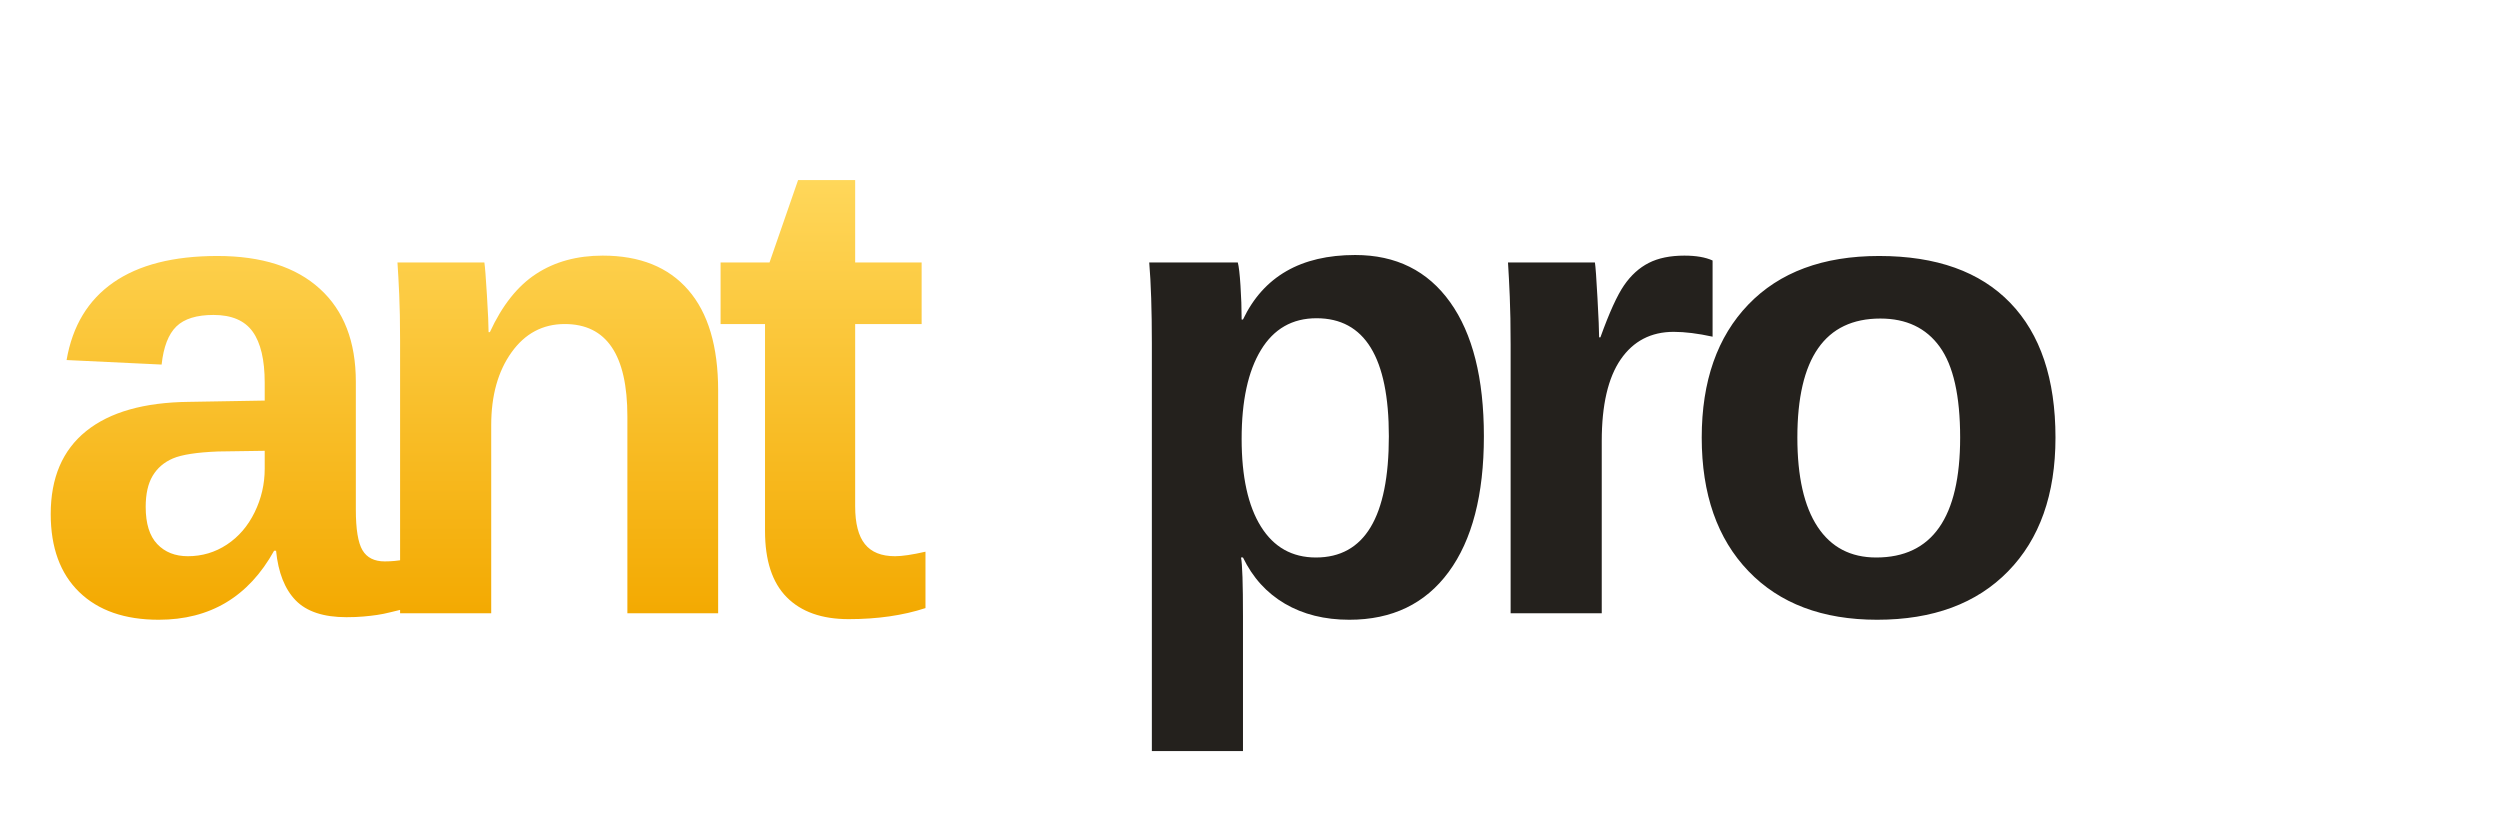
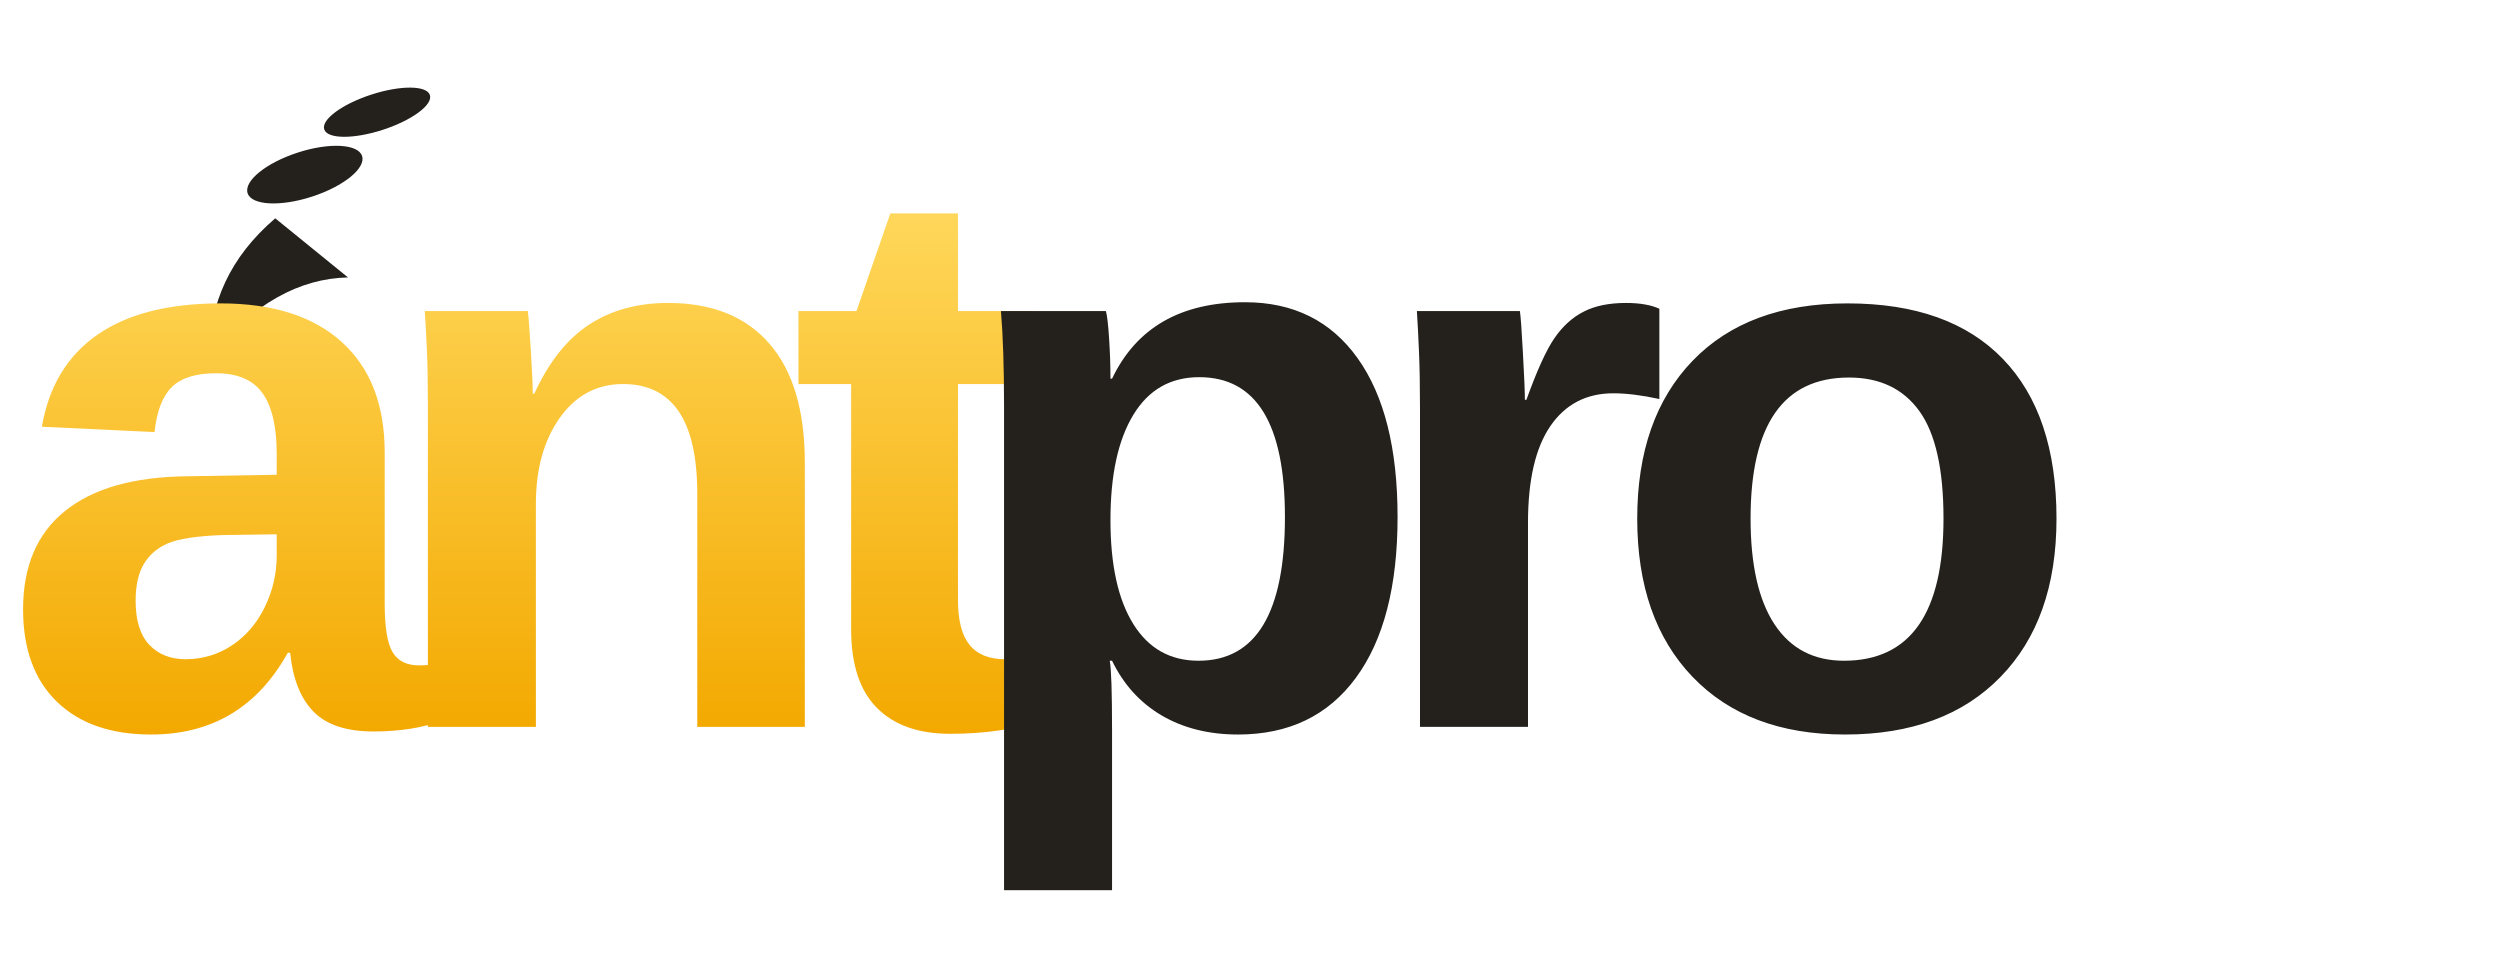
- <svg xmlns="http://www.w3.org/2000/svg" viewBox="0 0 640 210" role="img" aria-labelledby="title desc">
+ <svg xmlns="http://www.w3.org/2000/svg" viewBox="0 0 540 210" role="img" aria-labelledby="title desc">
  <defs>
    <linearGradient id="gold" x1="0" y1="0" x2="0" y2="1">
      <stop offset="0" stop-color="#ffd75a" />
      <stop offset="1" stop-color="#f3a900" />
    </linearGradient>
  </defs>
-   <text x="8" y="157" font-family="Arial, Helvetica, sans-serif" font-size="170" font-weight="900" letter-spacing="-12" fill="url(#gold)">ant</text>
-   <text x="283" y="157" font-family="Arial, Helvetica, sans-serif" font-size="170" font-weight="900" letter-spacing="-12" fill="#24211d">pro</text>
+   <g transform="rotate(-18 75 40)" fill="#24211d">
+     <ellipse cx="67" cy="35" rx="13" ry="5" />
+     <ellipse cx="86" cy="27" rx="12" ry="4" />
+     <path d="M58 42c-12 5-19 13-23 24 13-8 24-10 34-7z" />
+   </g>
+   <text x="0" y="157" font-family="Arial, Helvetica, sans-serif" font-size="170" font-weight="900" letter-spacing="-14" fill="url(#gold)">ant</text>
+   <text x="205" y="157" font-family="Arial, Helvetica, sans-serif" font-size="170" font-weight="900" letter-spacing="-14" fill="#24211d">pro</text>
</svg>
